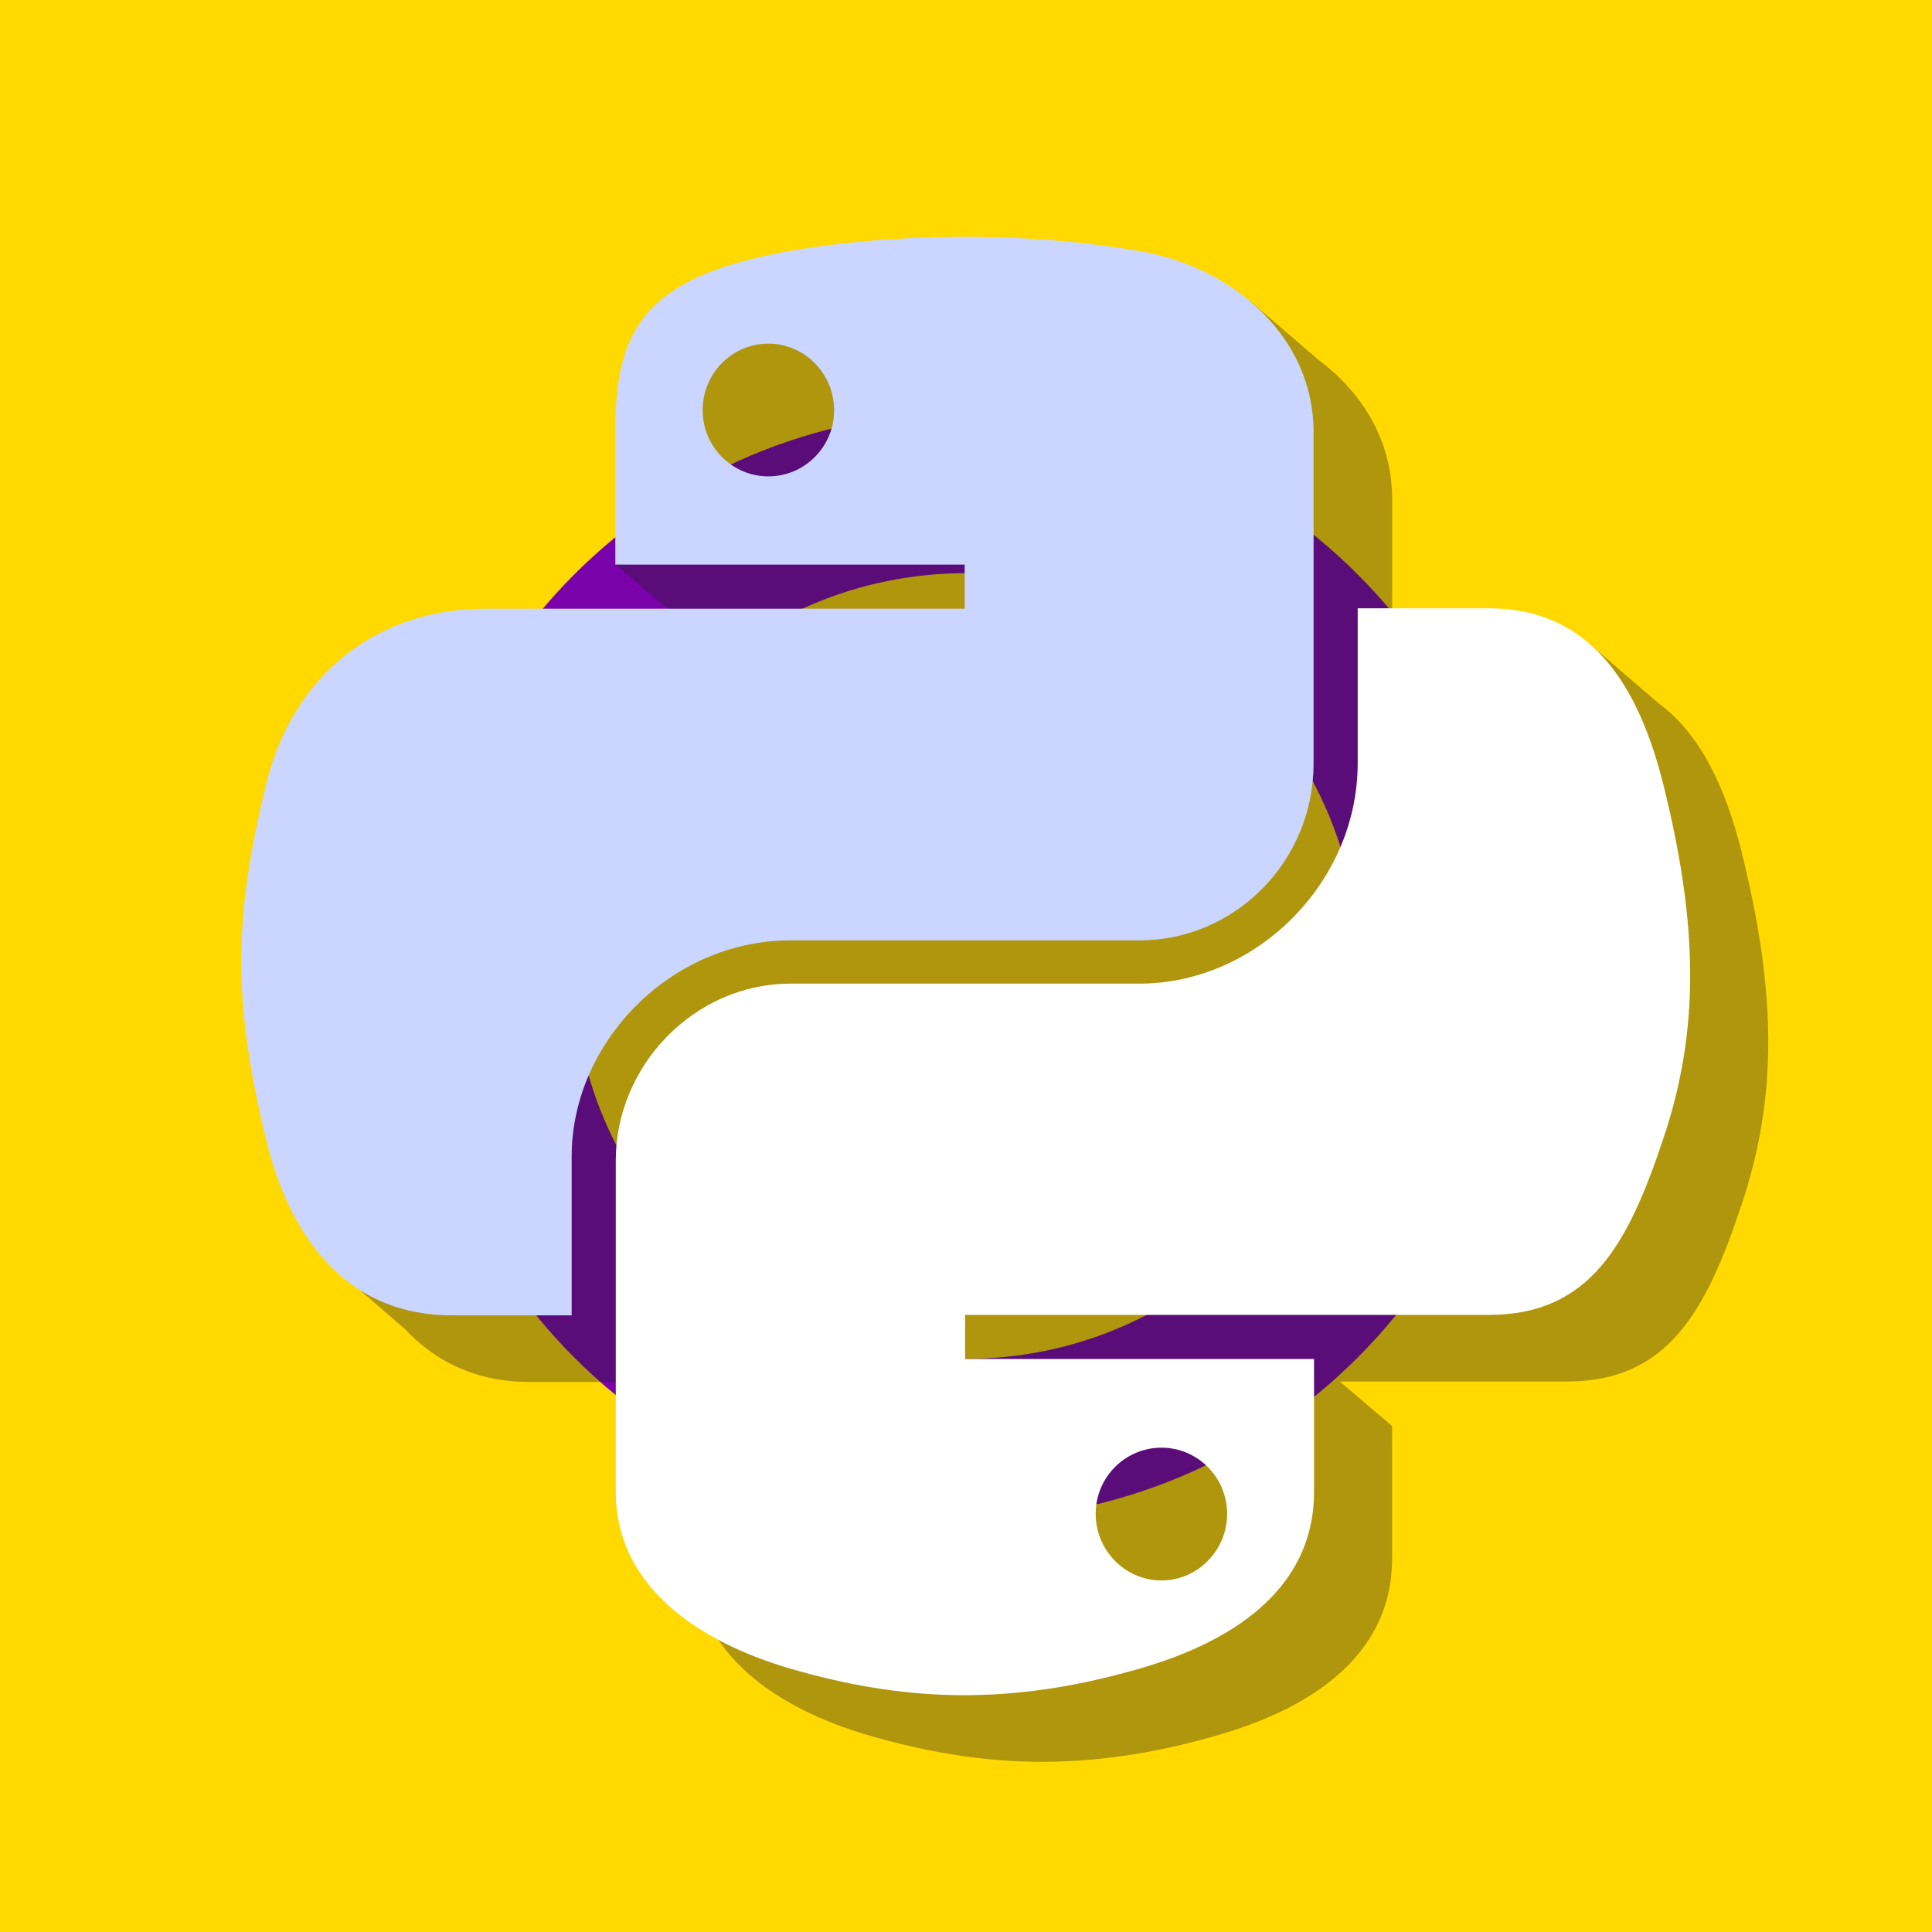
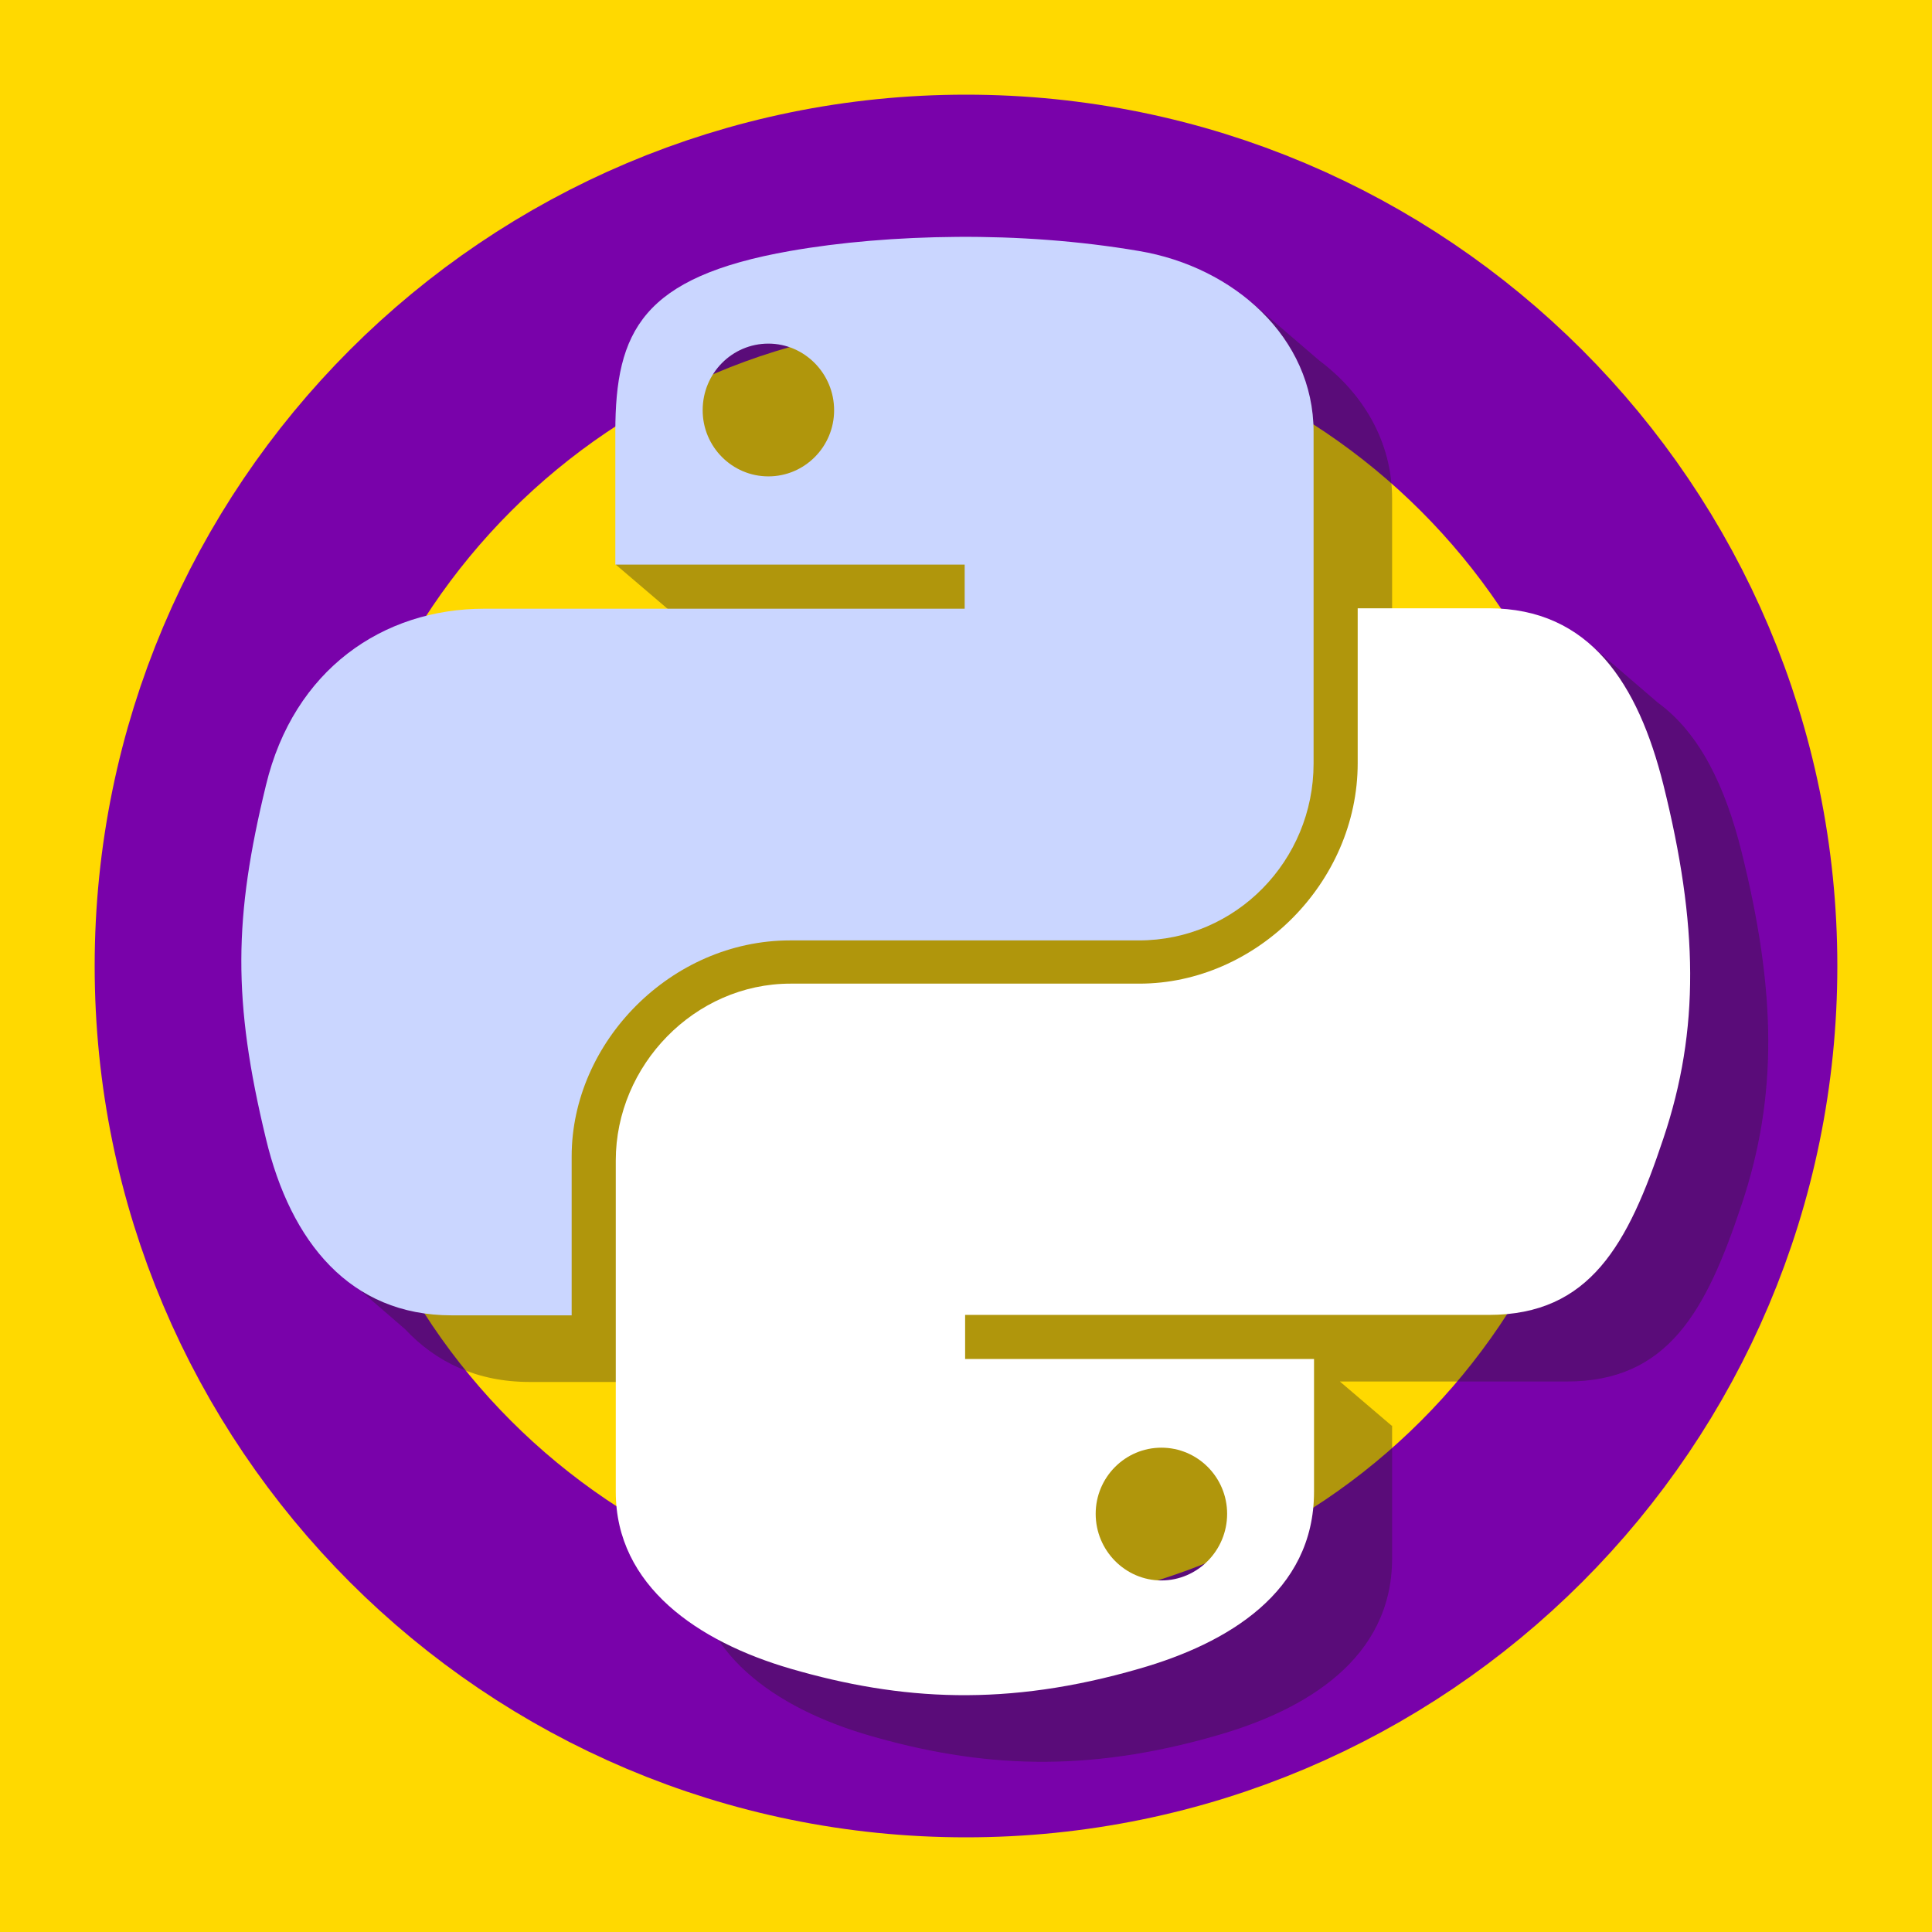
<svg xmlns="http://www.w3.org/2000/svg" version="1.1" id="logo_intersex" viewBox="0 0 500 500">
  <g id="flag" clip-path="url(#bg_clip)">
    <rect id="bg" fill="#ffd900" width="500" height="500" />
-     <circle id="circle" stroke="#7902aa" cx="250" cy="250" r="122.5" fill="none" stroke-width="41.67" />
+     <circle id="circle" stroke="#7902aa" cx="250" cy="250" r="196" fill="none" stroke-width="59" />
  </g>
  <g id="python_logo" transform="scale(1.141553)">
    <path id="shadow" fill="#231F20" opacity="0.36" d="m283.1 68-11.506 3.309c-12.223-1.805-24.757-2.597-36.895-2.508-13.5 0.1-26.498 1.199-37.898 3.199-3.7 0.652-7.047 1.386-10.107 2.199h-35.893v18.801h4.5v7.699h2.783c-0.639 3.714-0.885 7.8-0.885 12.301v4h-15.398l-2.201 11 17.6 15.014v0.086h79.201v10h-108.9c-23 0-43.2 13.8-49.5 40-7.3 30-7.6 48.801 0 80.201 0.497 2.078 1.06 4.098 1.684 6.062l-1.184 10.438 13.346 11.549c7.032 7.51 16.371 11.951 28.254 11.951h27.201v-36c0-26 22.6-49 49.5-49h79.199c22 0 39.6-18.102 39.6-40.102v-75.199c0-12.9-6.582-23.831-16.516-31.273zm76.801 77.6-14.301 7.4h-20.1v35.1c0 27.2-23.1 50-49.5 50h-79.1c-21.7 0-39.6 18.5-39.6 40.1v75.102c0 21.4 18.7 34 39.6 40.1 25.1 7.3 49.1 8.7 79.1 0 19.9-5.7 39.6-17.3 39.6-40.1v-30.102h-0.119l-11.721-10h51.439c23 0 31.602-16 39.602-40 8.3-24.7 7.9-48.499 0-80.199-3.623-14.491-9.352-26.71-18.947-33.699zm-123.4 167.6h57.5v10h-57.5z" />
    <path id="upper_snake" fill="#CAD6FF" d="m217 53.7c-13.5 0.1-26.5 1.2-37.9 3.2-33.5 5.9-39.6 18.2-39.6 41v30.1h79.2v10h-108.9c-23 0-43.2 13.8-49.5 40-7.3 30-7.6 48.8 0 80.2 5.6 23.4 19.1 40 42.1 40h27.2v-36c0-26 22.6-49 49.5-49h79.1c22 0 39.6-18.1 39.6-40.1v-75.2c0-21.4-18.1-37.4-39.6-41-13.5-2.3-27.6-3.3-41.2-3.2zm-42.8 24.2c8.2 0 14.9 6.8 14.9 15.1s-6.7 15-14.9 15-14.9-6.7-14.9-15c0-8.4 6.7-15.1 14.9-15.1z" />
    <path id="lower_snake" fill="#FFFFFF" d="m307.8 138v35c0 27.2-23.1 50-49.5 50h-79.1c-21.7 0-39.6 18.5-39.6 40.1v75.1c0 21.4 18.7 34 39.6 40.1 25.1 7.3 49.1 8.7 79.1 0 19.9-5.7 39.6-17.3 39.6-40.1v-30.1h-79.1v-10h118.7c23 0 31.6-16 39.6-40 8.3-24.7 7.9-48.5 0-80.2-5.7-22.8-16.6-40-39.6-40h-29.7zm-44.5 190.2c8.2 0 14.9 6.7 14.9 15s-6.7 15.1-14.9 15.1-14.9-6.8-14.9-15.1 6.7-15 14.9-15z" />
  </g>
</svg>
